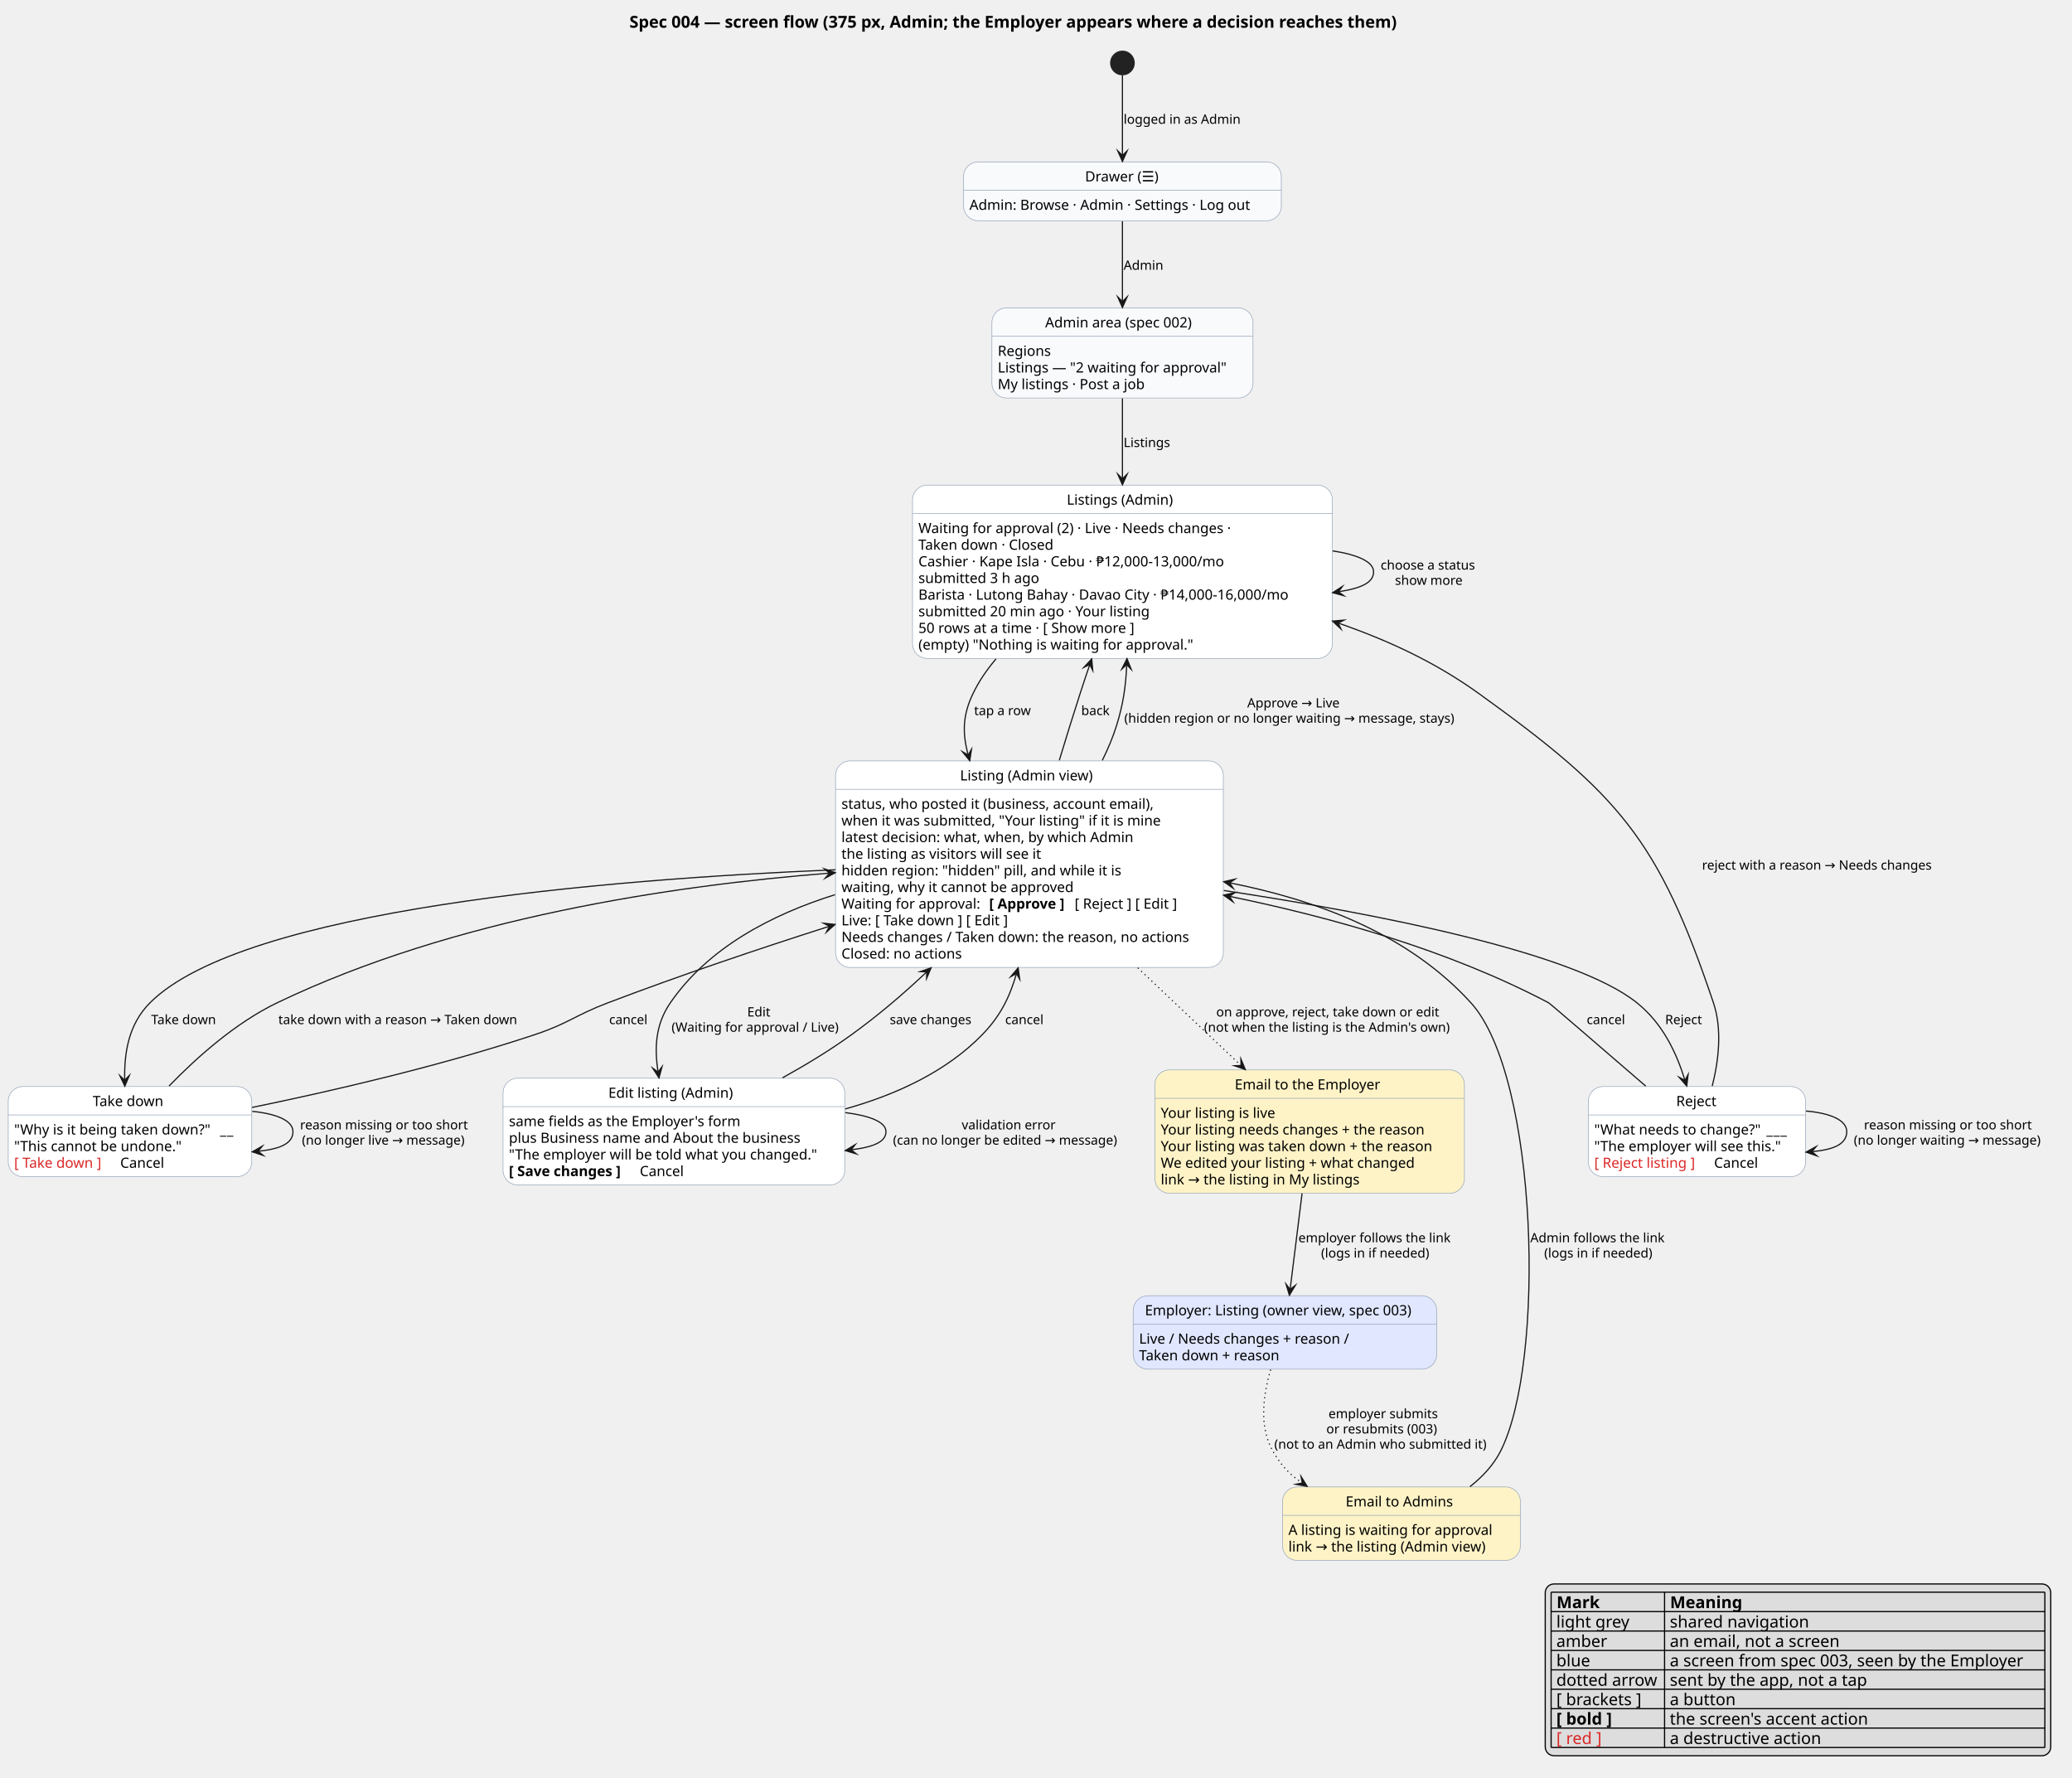
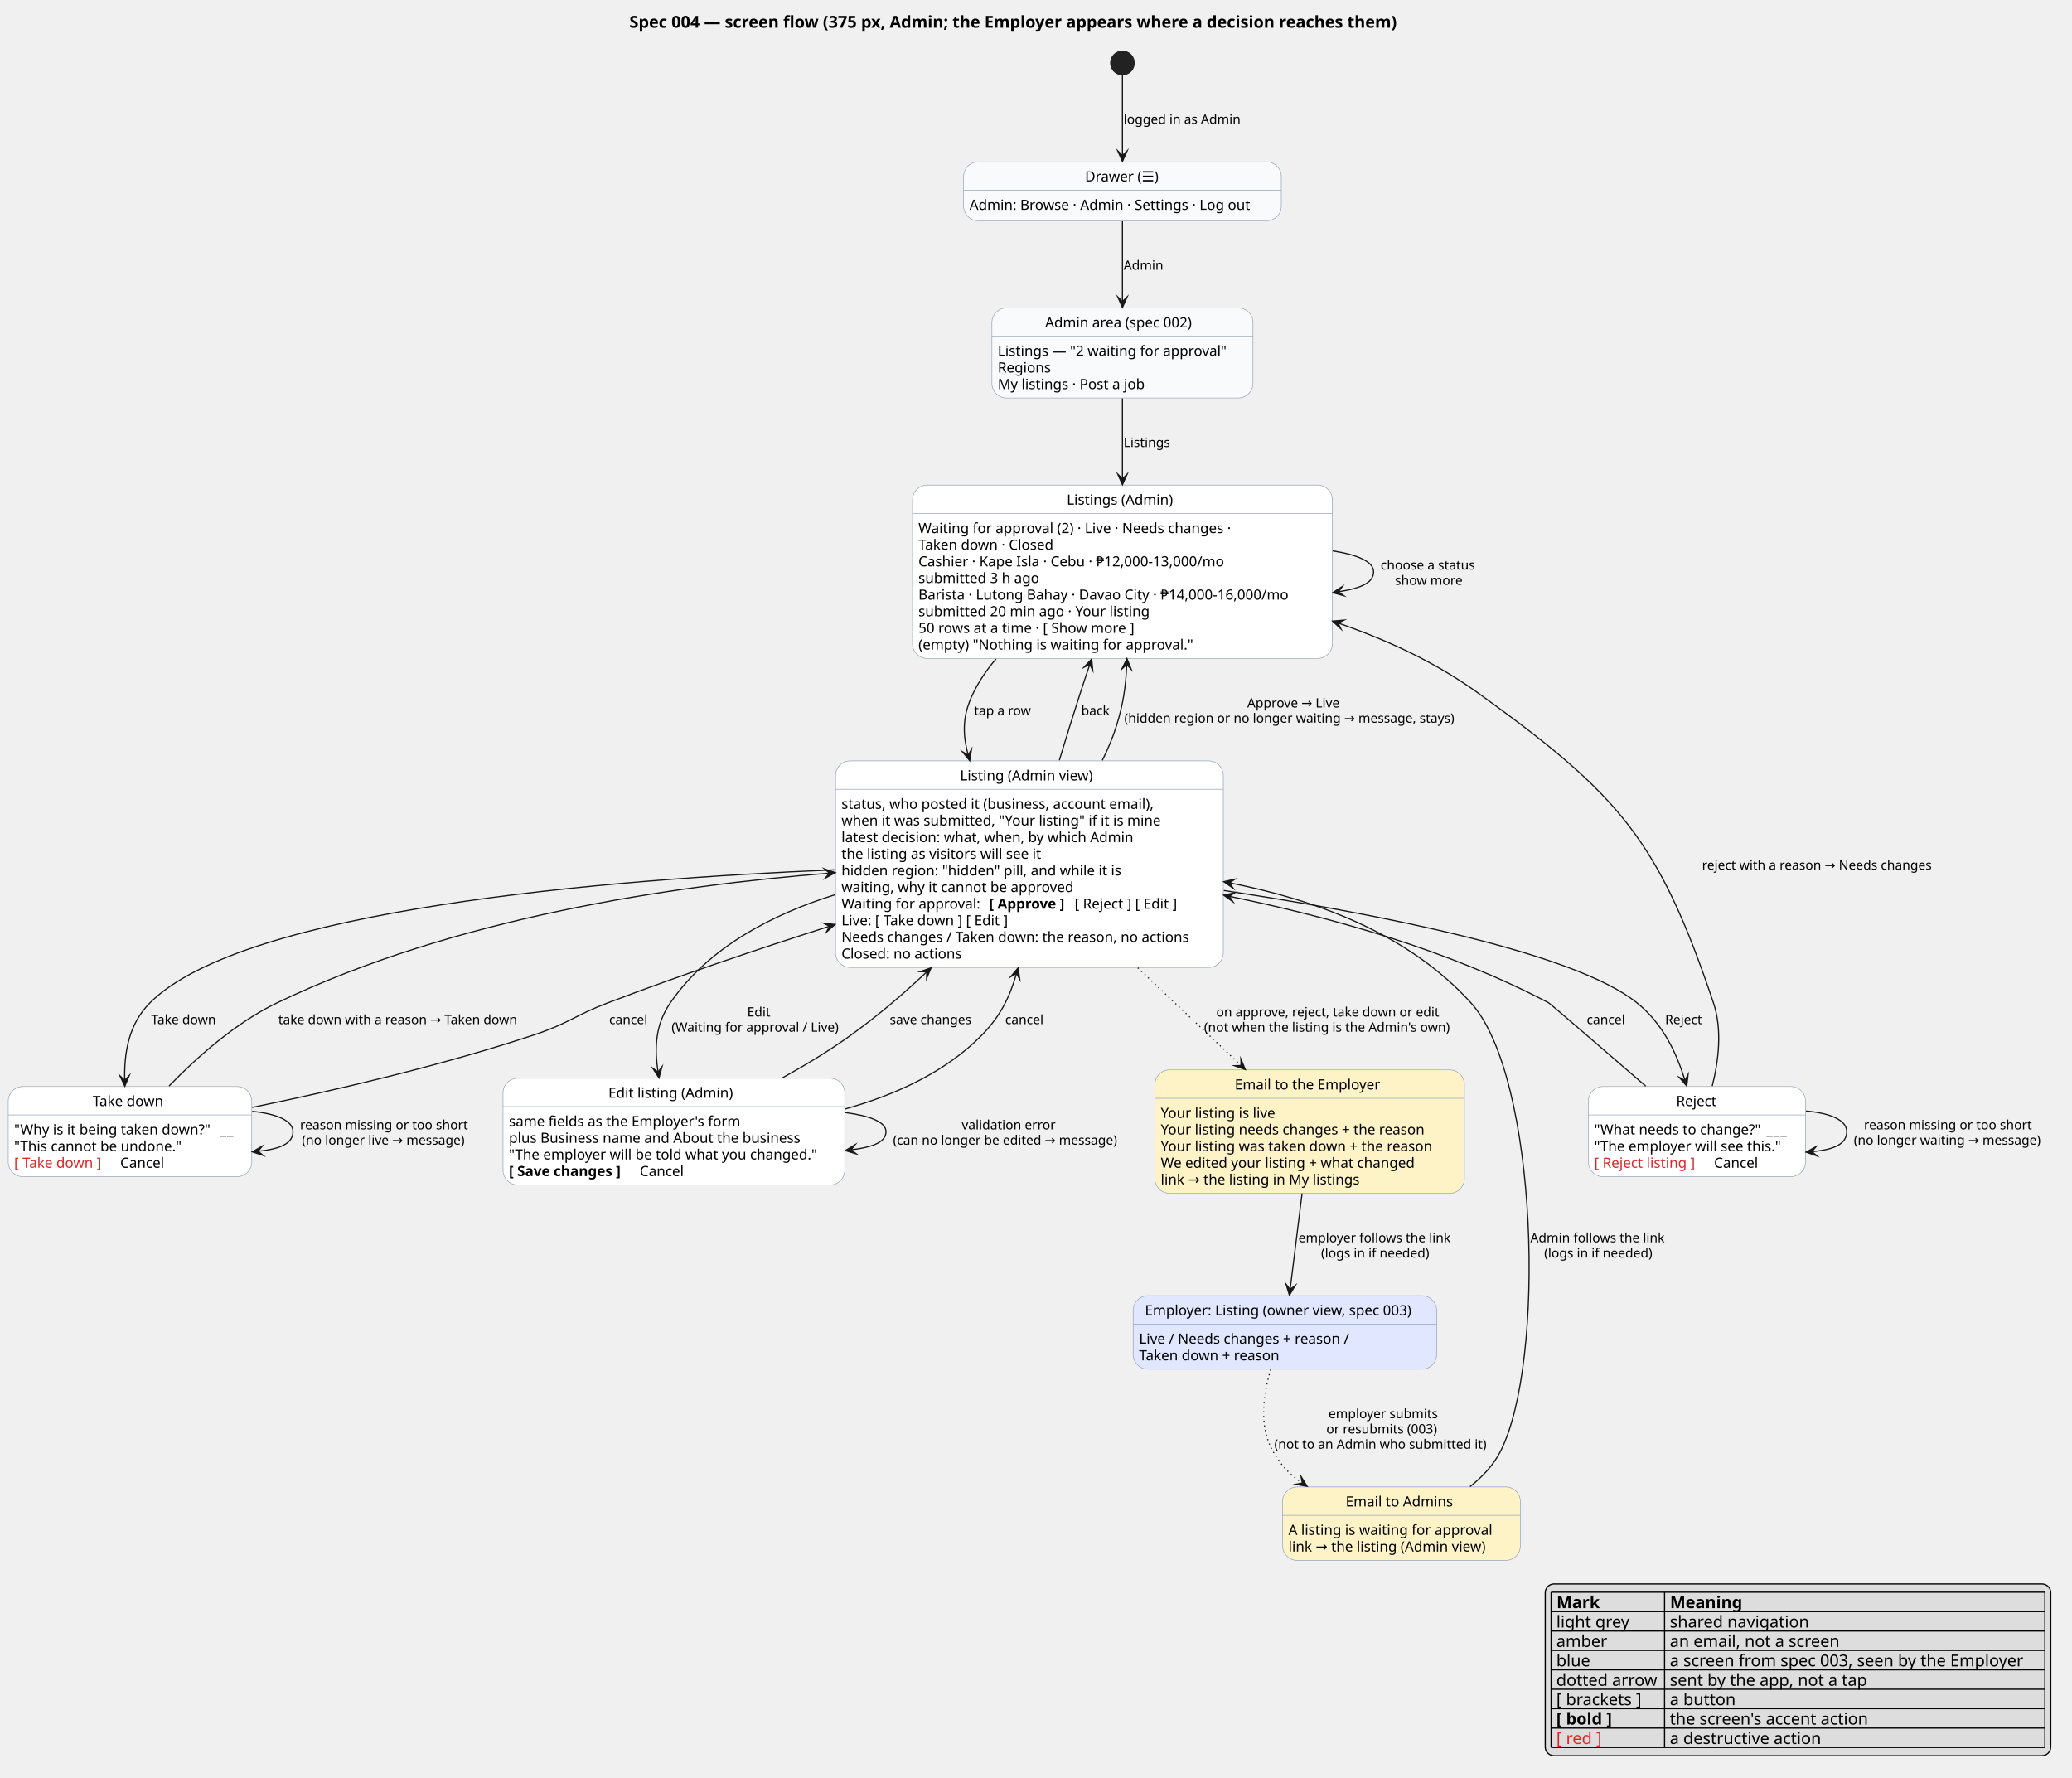
<svg xmlns="http://www.w3.org/2000/svg" version="1.1" data-diagram-type="STATE" style="width:1760px;height:1510px;background:#FFFFFF;" width="1760px" height="1510px" viewBox="0 0 1760 1510" zoomAndPan="magnify" preserveAspectRatio="none" contentStyleType="text/css">
  <defs />
  <g font-family="sans-serif" lengthAdjust="spacing">
    <g class="title" data-source-line="15">
      <text x="534.658" y="23.535" fill="#000" font-size="14" textLength="684.64" font-weight="700">Spec 004 — screen flow (375 px, Admin; the Employer appears where a decision reaches them)</text>
    </g>
    <g class="entity" data-qualified-name="Drawer" id="ent0001" data-source-line="17">
      <rect x="818.48" y="137.488" width="269.896" height="50" fill="#F8FAFC" style="stroke:#94A3B8;stroke-width:0.5;" rx="12.5" ry="12.5" />
      <line x1="818.48" y1="161.621" x2="1088.376" y2="161.621" style="stroke:#94A3B8;stroke-width:0.5;" />
      <text x="921.668" y="154.09" fill="#000" font-size="12" textLength="63.521">Drawer (☰)</text>
      <text x="823.48" y="178.223" fill="#000" font-size="12" textLength="249.896">Admin: Browse · Admin · Settings · Log out</text>
    </g>
    <g class="entity" data-qualified-name="AdminArea" id="ent0002" data-source-line="20">
      <rect x="842.54" y="261.488" width="221.768" height="76.531" fill="#F8FAFC" style="stroke:#94A3B8;stroke-width:0.5;" rx="12.5" ry="12.5" />
      <line x1="842.54" y1="285.621" x2="1064.308" y2="285.621" style="stroke:#94A3B8;stroke-width:0.5;" />
      <text x="887.793" y="278.09" fill="#000" font-size="12" textLength="131.262">Admin area (spec 002)</text>
-       <text x="847.54" y="302.223" fill="#000" font-size="12" textLength="46.16">Regions</text>
-       <text x="847.54" y="316.355" fill="#000" font-size="12" textLength="201.768">Listings — "2 waiting for approval"</text>
+       <text x="847.54" y="302.223" fill="#000" font-size="12" textLength="201.768">Listings — "2 waiting for approval"</text>
+       <text x="847.54" y="316.355" fill="#000" font-size="12" textLength="46.16">Regions</text>
      <text x="847.54" y="330.488" fill="#000" font-size="12" textLength="131.256">My listings · Post a job</text>
    </g>
    <g class="entity" data-qualified-name="Listings" id="ent0003" data-source-line="25">
      <rect x="775.11" y="412.018" width="356.639" height="147.195" fill="#FFF" style="stroke:#94A3B8;stroke-width:0.5;" rx="12.5" ry="12.5" />
      <line x1="775.11" y1="436.151" x2="1131.749" y2="436.151" style="stroke:#94A3B8;stroke-width:0.5;" />
      <text x="906.159" y="428.62" fill="#000" font-size="12" textLength="94.541">Listings (Admin)</text>
      <text x="780.11" y="452.753" fill="#000" font-size="12" textLength="277.84">Waiting for approval (2) · Live · Needs changes ·</text>
      <text x="780.11" y="466.885" fill="#000" font-size="12" textLength="121.664">Taken down · Closed</text>
      <text x="780.11" y="481.018" fill="#000" font-size="12" textLength="282.756">Cashier · Kape Isla · Cebu · ₱12,000-13,000/mo</text>
      <text x="780.11" y="495.151" fill="#000" font-size="12" textLength="106.91">submitted 3 h ago</text>
      <text x="780.11" y="509.284" fill="#000" font-size="12" textLength="336.639">Barista · Lutong Bahay · Davao City · ₱14,000-16,000/mo</text>
      <text x="780.11" y="523.417" fill="#000" font-size="12" textLength="207.504">submitted 20 min ago · Your listing</text>
      <text x="780.11" y="537.55" fill="#000" font-size="12" textLength="192.879">50 rows at a time · [ Show more ]</text>
      <text x="780.11" y="551.682" fill="#000" font-size="12" textLength="241.148">(empty) "Nothing is waiting for approval."</text>
    </g>
    <g class="entity" data-qualified-name="Review" id="ent0004" data-source-line="35">
      <rect x="709.74" y="646.218" width="329.363" height="175.461" fill="#FFF" style="stroke:#94A3B8;stroke-width:0.5;" rx="12.5" ry="12.5" />
      <line x1="709.74" y1="670.351" x2="1039.103" y2="670.351" style="stroke:#94A3B8;stroke-width:0.5;" />
      <text x="815.506" y="662.82" fill="#000" font-size="12" textLength="117.832">Listing (Admin view)</text>
      <text x="714.74" y="686.953" fill="#000" font-size="12" textLength="277.131">status, who posted it (business, account email),</text>
      <text x="714.74" y="701.085" fill="#000" font-size="12" textLength="284.086">when it was submitted, "Your listing" if it is mine</text>
      <text x="714.74" y="715.218" fill="#000" font-size="12" textLength="258.469">latest decision: what, when, by which Admin</text>
      <text x="714.74" y="729.351" fill="#000" font-size="12" textLength="179.338">the listing as visitors will see it</text>
      <text x="714.74" y="743.484" fill="#000" font-size="12" textLength="248.256">hidden region: "hidden" pill, and while it is</text>
      <text x="714.74" y="757.617" fill="#000" font-size="12" textLength="204.158">waiting, why it cannot be approved</text>
      <text x="714.74" y="771.75" fill="#000" font-size="12" textLength="121.652">Waiting for approval:</text>
      <text x="840.189" y="771.75" fill="#000" font-size="12" textLength="68.813" font-weight="700">[ Approve ]</text>
      <text x="912.799" y="771.75" fill="#000" font-size="12" textLength="91.852">[ Reject ] [ Edit ]</text>
      <text x="714.74" y="785.882" fill="#000" font-size="12" textLength="150.293">Live: [ Take down ] [ Edit ]</text>
      <text x="714.74" y="800.015" fill="#000" font-size="12" textLength="309.363">Needs changes / Taken down: the reason, no actions</text>
      <text x="714.74" y="814.148" fill="#000" font-size="12" textLength="107.373">Closed: no actions</text>
    </g>
    <g class="entity" data-qualified-name="Reject" id="ent0005" data-source-line="47">
      <rect x="1349.19" y="922.808" width="184.479" height="76.531" fill="#FFF" style="stroke:#94A3B8;stroke-width:0.5;" rx="12.5" ry="12.5" />
      <line x1="1349.19" y1="946.941" x2="1533.669" y2="946.941" style="stroke:#94A3B8;stroke-width:0.5;" />
      <text x="1423.807" y="939.41" fill="#000" font-size="12" textLength="35.244">Reject</text>
      <text x="1354.19" y="963.543" fill="#000" font-size="12" textLength="142.43">"What needs to change?"</text>
      <text x="1500.417" y="963.543" fill="#000" font-size="12" text-decoration="underline">_</text>
      <text x="1506.417" y="963.543" fill="#000" font-size="12" text-decoration="underline">_</text>
      <text x="1512.417" y="963.543" fill="#000" font-size="12">_</text>
      <text x="1354.19" y="977.675" fill="#000" font-size="12" textLength="164.479">"The employer will see this."</text>
      <text x="1354.19" y="991.808" fill="#DC2626" font-size="12" textLength="90.381">[ Reject listing ]</text>
      <text x="1455.961" y="991.808" fill="#000" font-size="12" textLength="38.678">Cancel</text>
    </g>
    <g class="entity" data-qualified-name="TakeDown" id="ent0006" data-source-line="52">
      <rect x="7" y="922.808" width="206.85" height="76.531" fill="#FFF" style="stroke:#94A3B8;stroke-width:0.5;" rx="12.5" ry="12.5" />
      <line x1="7" y1="946.941" x2="213.85" y2="946.941" style="stroke:#94A3B8;stroke-width:0.5;" />
      <text x="78.761" y="939.41" fill="#000" font-size="12" textLength="63.328">Take down</text>
      <text x="12" y="963.543" fill="#000" font-size="12" textLength="171.053">"Why is it being taken down?"</text>
      <text x="186.85" y="963.543" fill="#000" font-size="12" text-decoration="underline">_</text>
      <text x="192.85" y="963.543" fill="#000" font-size="12">_</text>
      <text x="12" y="977.675" fill="#000" font-size="12" textLength="146.49">"This cannot be undone."</text>
      <text x="12" y="991.808" fill="#DC2626" font-size="12" textLength="78.727">[ Take down ]</text>
      <text x="102.117" y="991.808" fill="#000" font-size="12" textLength="38.678">Cancel</text>
    </g>
    <g class="entity" data-qualified-name="Edit" id="ent0007" data-source-line="57">
      <rect x="427.29" y="915.738" width="290.264" height="90.664" fill="#FFF" style="stroke:#94A3B8;stroke-width:0.5;" rx="12.5" ry="12.5" />
      <line x1="427.29" y1="939.871" x2="717.554" y2="939.871" style="stroke:#94A3B8;stroke-width:0.5;" />
      <text x="516.769" y="932.34" fill="#000" font-size="12" textLength="111.305">Edit listing (Admin)</text>
      <text x="432.29" y="956.473" fill="#000" font-size="12" textLength="203.414">same fields as the Employer's form</text>
      <text x="432.29" y="970.605" fill="#000" font-size="12" textLength="255.973">plus Business name and About the business</text>
      <text x="432.29" y="984.738" fill="#000" font-size="12" textLength="270.264">"The employer will be told what you changed."</text>
      <text x="432.29" y="998.871" fill="#000" font-size="12" textLength="99.756" font-weight="700">[ Save changes ]</text>
      <text x="543.436" y="998.871" fill="#000" font-size="12" textLength="38.678">Cancel</text>
    </g>
    <g class="entity" data-qualified-name="MailEmployer" id="ent0008" data-source-line="63">
      <rect x="980.97" y="908.678" width="262.912" height="104.797" fill="#FEF3C7" style="stroke:#94A3B8;stroke-width:0.5;" rx="12.5" ry="12.5" />
      <line x1="980.97" y1="932.811" x2="1243.882" y2="932.811" style="stroke:#94A3B8;stroke-width:0.5;" />
      <text x="1048.872" y="925.28" fill="#000" font-size="12" textLength="127.107">Email to the Employer</text>
      <text x="985.97" y="949.413" fill="#000" font-size="12" textLength="103.957">Your listing is live</text>
      <text x="985.97" y="963.545" fill="#000" font-size="12" textLength="235.688">Your listing needs changes + the reason</text>
      <text x="985.97" y="977.678" fill="#000" font-size="12" textLength="242.912">Your listing was taken down + the reason</text>
      <text x="985.97" y="991.811" fill="#000" font-size="12" textLength="224.842">We edited your listing + what changed</text>
      <text x="985.97" y="1005.944" fill="#000" font-size="12" textLength="180.322">link → the listing in My listings</text>
    </g>
    <g class="entity" data-qualified-name="MailAdmins" id="ent0009" data-source-line="70">
      <rect x="1089.41" y="1262.868" width="202.033" height="62.398" fill="#FEF3C7" style="stroke:#94A3B8;stroke-width:0.5;" rx="12.5" ry="12.5" />
      <line x1="1089.41" y1="1287.001" x2="1291.443" y2="1287.001" style="stroke:#94A3B8;stroke-width:0.5;" />
      <text x="1143.03" y="1279.47" fill="#000" font-size="12" textLength="94.793">Email to Admins</text>
      <text x="1094.41" y="1303.603" fill="#000" font-size="12" textLength="182.033">A listing is waiting for approval</text>
      <text x="1094.41" y="1317.735" fill="#000" font-size="12" textLength="178.313">link → the listing (Admin view)</text>
    </g>
    <g class="entity" data-qualified-name="Owner" id="ent0010" data-source-line="74">
      <rect x="962.55" y="1100.468" width="257.756" height="62.398" fill="#E0E7FF" style="stroke:#94A3B8;stroke-width:0.5;" rx="12.5" ry="12.5" />
      <line x1="962.55" y1="1124.601" x2="1220.306" y2="1124.601" style="stroke:#94A3B8;stroke-width:0.5;" />
      <text x="972.55" y="1117.07" fill="#000" font-size="12" textLength="237.756">Employer: Listing (owner view, spec 003)</text>
      <text x="967.55" y="1141.203" fill="#000" font-size="12" textLength="190.688">Live / Needs changes + reason /</text>
      <text x="967.55" y="1155.335" fill="#000" font-size="12" textLength="127.066">Taken down + reason</text>
    </g>
    <g class="start_entity" data-qualified-name=".start." id="ent0011" data-source-line="78">
      <ellipse cx="953.42" cy="53.488" rx="10" ry="10" fill="#222" style="stroke:#222;stroke-width:1;" />
    </g>
    <g class="link" data-entity-1="ent0011" data-entity-2="ent0001" id="lnk12" data-source-line="78" data-link-type="dependency">
      <path d="M953.42,63.978 C953.42,80.248 953.42,108.918 953.42,132.108" style="stroke:#181818;stroke-width:1;" fill="none" id="*start*-to-Drawer" />
      <polygon points="953.42,137.108,957.42,128.108,953.42,132.108,949.42,128.108,953.42,137.108" fill="#181818" style="stroke:#181818;stroke-width:1;stroke-linejoin:miter;stroke-miterlimit:10;" />
      <text x="954.42" y="105.123" fill="#000" font-size="11" textLength="103.625">logged in as Admin</text>
    </g>
    <g class="link" data-entity-1="ent0001" data-entity-2="ent0002" id="lnk13" data-source-line="79" data-link-type="dependency">
      <path d="M953.42,187.978 C953.42,208.388 953.42,232.778 953.42,256.158" style="stroke:#181818;stroke-width:1;" fill="none" id="Drawer-to-AdminArea" />
      <polygon points="953.42,261.158,957.42,252.158,953.42,256.158,949.42,252.158,953.42,261.158" fill="#181818" style="stroke:#181818;stroke-width:1;stroke-linejoin:miter;stroke-miterlimit:10;" />
      <text x="954.42" y="229.123" fill="#000" font-size="11" textLength="34.789">Admin</text>
    </g>
    <g class="link" data-entity-1="ent0002" data-entity-2="ent0003" id="lnk14" data-source-line="80" data-link-type="dependency">
      <path d="M953.42,338.408 C953.42,359.518 953.42,381.588 953.42,406.688" style="stroke:#181818;stroke-width:1;" fill="none" id="AdminArea-to-Listings" />
      <polygon points="953.42,411.688,957.42,402.688,953.42,406.688,949.42,402.688,953.42,411.688" fill="#181818" style="stroke:#181818;stroke-width:1;stroke-linejoin:miter;stroke-miterlimit:10;" />
      <text x="954.42" y="379.653" fill="#000" font-size="11" textLength="41.239">Listings</text>
    </g>
    <g class="link" data-entity-1="ent0003" data-entity-2="ent0003" id="lnk15" data-source-line="81" data-link-type="dependency">
      <path d="M1131.99,467.858 C1153.03,471.108 1166.74,477.028 1166.74,485.618 C1166.74,494.198 1157.971,499.353 1136.931,502.613" style="stroke:#181818;stroke-width:1;" fill="none" id="Listings-to-Listings" />
      <polygon points="1131.99,503.378,1141.496,505.953,1136.931,502.613,1140.271,498.047,1131.99,503.378" fill="#181818" style="stroke:#181818;stroke-width:1;stroke-linejoin:miter;stroke-miterlimit:10;" />
      <text x="1172.74" y="483.753" fill="#000" font-size="11" textLength="83.091">choose a status</text>
      <text x="1184.884" y="496.708" fill="#000" font-size="11" textLength="58.803">show more</text>
    </g>
    <g class="link" data-entity-1="ent0003" data-entity-2="ent0004" id="lnk16" data-source-line="82" data-link-type="dependency">
      <path d="M846.03,559.648 C838.26,568.728 831.5,578.598 826.42,589.218 C817.86,607.138 817.218,622.163 822.408,641.253" style="stroke:#181818;stroke-width:1;" fill="none" id="Listings-to-Review" />
      <polygon points="823.72,646.078,825.219,636.344,822.408,641.253,817.499,638.443,823.72,646.078" fill="#181818" style="stroke:#181818;stroke-width:1;stroke-linejoin:miter;stroke-miterlimit:10;" />
      <text x="827.42" y="607.353" fill="#000" font-size="11" textLength="49.881">tap a row</text>
    </g>
    <g class="link" data-entity-1="ent0004" data-entity-2="ent0003" id="lnk17" data-source-line="83" data-link-type="dependency">
      <path d="M899.81,645.718 C905.45,627.018 911.51,607.418 917.42,589.218 C920.54,579.608 922.305,574.267 925.715,564.347" style="stroke:#181818;stroke-width:1;" fill="none" id="Review-to-Listings" />
      <polygon points="927.34,559.618,920.632,566.829,925.715,564.347,928.197,569.43,927.34,559.618" fill="#181818" style="stroke:#181818;stroke-width:1;stroke-linejoin:miter;stroke-miterlimit:10;" />
      <text x="918.42" y="607.353" fill="#000" font-size="11" textLength="25.062">back</text>
    </g>
    <g class="link" data-entity-1="ent0004" data-entity-2="ent0003" id="lnk18" data-source-line="84" data-link-type="dependency">
      <path d="M936.33,645.778 C941.14,636.128 945.32,626.178 948.42,616.218 C954.01,598.258 956.278,583.234 957.078,564.384" style="stroke:#181818;stroke-width:1;" fill="none" id="Review-to-Listings-1" />
      <polygon points="957.29,559.388,952.912,568.211,957.078,564.384,960.905,568.55,957.29,559.388" fill="#181818" style="stroke:#181818;stroke-width:1;stroke-linejoin:miter;stroke-miterlimit:10;" />
      <text x="1059.421" y="600.853" fill="#000" font-size="11" textLength="83.343">Approve → Live</text>
      <text x="955.01" y="613.808" fill="#000" font-size="11" textLength="292.166">(hidden region or no longer waiting → message, stays)</text>
    </g>
    <g class="link" data-entity-1="ent0004" data-entity-2="ent0005" id="lnk19" data-source-line="85" data-link-type="dependency">
      <path d="M1039.59,756.318 C1169.36,775.978 1336.81,808.608 1390.42,851.678 C1412.4,869.328 1423.915,893.884 1431.285,917.584" style="stroke:#181818;stroke-width:1;" fill="none" id="Review-to-Reject" />
      <polygon points="1432.77,922.358,1433.917,912.576,1431.285,917.584,1426.278,914.952,1432.77,922.358" fill="#181818" style="stroke:#181818;stroke-width:1;stroke-linejoin:miter;stroke-miterlimit:10;" />
      <text x="1414.41" y="869.813" fill="#000" font-size="11" textLength="32.307">Reject</text>
    </g>
    <g class="link" data-entity-1="ent0005" data-entity-2="ent0004" id="lnk22" data-source-line="88" data-link-type="dependency">
      <path d="M1397.94,922.468 C1362,891.418 1316.65,852.318 1315.42,851.678 C1229.66,806.528 1130.018,778.874 1044.248,761.254" style="stroke:#181818;stroke-width:1;" fill="none" id="Reject-to-Review" />
      <polygon points="1039.35,760.248,1047.361,765.978,1044.248,761.254,1048.971,758.141,1039.35,760.248" fill="#181818" style="stroke:#181818;stroke-width:1;stroke-linejoin:miter;stroke-miterlimit:10;" />
      <text x="1347.78" y="869.813" fill="#000" font-size="11" textLength="33.478">cancel</text>
    </g>
    <g class="link" data-entity-1="ent0005" data-entity-2="ent0003" id="lnk20" data-source-line="86" data-link-type="dependency">
      <path d="M1454.42,922.388 C1459.75,901.158 1463.08,874.428 1455.42,851.678 C1408.77,712.918 1375.2,674.778 1256.42,589.218 C1219.47,562.598 1179.834,544.138 1136.584,529.128" style="stroke:#181818;stroke-width:1;" fill="none" id="Reject-to-Listings" />
      <polygon points="1131.86,527.488,1139.051,534.218,1136.584,529.128,1141.674,526.66,1131.86,527.488" fill="#181818" style="stroke:#181818;stroke-width:1;stroke-linejoin:miter;stroke-miterlimit:10;" />
      <text x="1445.73" y="738.583" fill="#000" font-size="11" textLength="203.172">reject with a reason → Needs changes</text>
    </g>
    <g class="link" data-entity-1="ent0005" data-entity-2="ent0005" id="lnk21" data-source-line="87" data-link-type="dependency">
      <path d="M1534.07,943.618 C1554.12,945.328 1568.66,951.148 1568.66,961.068 C1568.66,970.998 1559.102,976.396 1539.052,978.096" style="stroke:#181818;stroke-width:1;" fill="none" id="Reject-to-Reject" />
      <polygon points="1534.07,978.518,1543.376,981.744,1539.052,978.096,1542.7,973.772,1534.07,978.518" fill="#181818" style="stroke:#181818;stroke-width:1;stroke-linejoin:miter;stroke-miterlimit:10;" />
      <text x="1583.289" y="959.203" fill="#000" font-size="11" textLength="148.038">reason missing or too short</text>
      <text x="1574.66" y="972.158" fill="#000" font-size="11" textLength="165.295">(no longer waiting → message)</text>
    </g>
    <g class="link" data-entity-1="ent0004" data-entity-2="ent0006" id="lnk23" data-source-line="89" data-link-type="dependency">
      <path d="M709.59,738.708 C514.78,746.798 206.98,772.168 127.42,851.678 C109.24,869.858 105.385,894.01 105.925,917.5" style="stroke:#181818;stroke-width:1;" fill="none" id="Review-to-TakeDown" />
      <polygon points="106.04,922.498,109.832,913.409,105.925,917.5,101.834,913.593,106.04,922.498" fill="#181818" style="stroke:#181818;stroke-width:1;stroke-linejoin:miter;stroke-miterlimit:10;" />
      <text x="128.42" y="869.813" fill="#000" font-size="11" textLength="58.051">Take down</text>
    </g>
    <g class="link" data-entity-1="ent0006" data-entity-2="ent0004" id="lnk24" data-source-line="90" data-link-type="dependency">
      <path d="M143.6,922.358 C166.89,898.338 200.08,868.638 235.42,851.678 C385.89,779.448 570.965,752.112 704.555,741.572" style="stroke:#181818;stroke-width:1;" fill="none" id="TakeDown-to-Review" />
      <polygon points="709.54,741.178,700.253,737.899,704.555,741.572,700.882,745.874,709.54,741.178" fill="#181818" style="stroke:#181818;stroke-width:1;stroke-linejoin:miter;stroke-miterlimit:10;" />
      <text x="236.42" y="869.813" fill="#000" font-size="11" textLength="213.055">take down with a reason → Taken down</text>
    </g>
    <g class="link" data-entity-1="ent0006" data-entity-2="ent0004" id="lnk26" data-source-line="92" data-link-type="dependency">
      <path d="M214.12,940.568 C283.1,926.378 375.24,905.048 454.42,878.678 C482.94,869.178 488.33,862.348 516.42,851.678 C578.76,827.998 643.497,806.18 704.547,786.67" style="stroke:#181818;stroke-width:1;" fill="none" id="TakeDown-to-Review-1" />
      <polygon points="709.31,785.148,699.519,784.078,704.547,786.67,701.955,791.698,709.31,785.148" fill="#181818" style="stroke:#181818;stroke-width:1;stroke-linejoin:miter;stroke-miterlimit:10;" />
      <text x="517.42" y="869.813" fill="#000" font-size="11" textLength="33.478">cancel</text>
    </g>
    <g class="link" data-entity-1="ent0006" data-entity-2="ent0006" id="lnk25" data-source-line="91" data-link-type="dependency">
      <path d="M214.26,943.888 C234.49,945.888 248.85,951.618 248.85,961.068 C248.85,970.528 239.466,975.766 219.236,977.766" style="stroke:#181818;stroke-width:1;" fill="none" id="TakeDown-to-TakeDown" />
      <polygon points="214.26,978.258,223.61,981.353,219.236,977.766,222.823,973.392,214.26,978.258" fill="#181818" style="stroke:#181818;stroke-width:1;stroke-linejoin:miter;stroke-miterlimit:10;" />
      <text x="254.85" y="959.203" fill="#000" font-size="11" textLength="148.038">reason missing or too short</text>
      <text x="256.485" y="972.158" fill="#000" font-size="11" textLength="144.767">(no longer live → message)</text>
    </g>
    <g class="link" data-entity-1="ent0004" data-entity-2="ent0007" id="lnk27" data-source-line="93" data-link-type="dependency">
      <path d="M709.28,759.868 C655.67,776.658 601.72,804.728 569.42,851.678 C556.83,869.978 555.72,889.498 559,910.548" style="stroke:#181818;stroke-width:1;" fill="none" id="Review-to-Edit" />
      <polygon points="559.77,915.488,562.337,905.98,559,910.548,554.432,907.211,559.77,915.488" fill="#181818" style="stroke:#181818;stroke-width:1;stroke-linejoin:miter;stroke-miterlimit:10;" />
      <text x="634.723" y="863.313" fill="#000" font-size="11" textLength="20.179">Edit</text>
      <text x="570.42" y="876.268" fill="#000" font-size="11" textLength="148.785">(Waiting for approval / Live)</text>
    </g>
    <g class="link" data-entity-1="ent0007" data-entity-2="ent0004" id="lnk28" data-source-line="94" data-link-type="dependency">
      <path d="M664.63,915.428 C684.63,904.368 705.22,891.878 723.42,878.678 C746.57,861.888 766.165,845.191 787.235,825.401" style="stroke:#181818;stroke-width:1;" fill="none" id="Edit-to-Review" />
      <polygon points="790.88,821.978,781.581,825.224,787.235,825.401,787.058,831.055,790.88,821.978" fill="#181818" style="stroke:#181818;stroke-width:1;stroke-linejoin:miter;stroke-miterlimit:10;" />
      <text x="755.77" y="869.813" fill="#000" font-size="11" textLength="70.941">save changes</text>
    </g>
    <g class="link" data-entity-1="ent0007" data-entity-2="ent0004" id="lnk30" data-source-line="96" data-link-type="dependency">
      <path d="M717.95,941.848 C760.33,929.998 803.49,910.548 834.42,878.678 C849.4,863.248 857.487,847.523 863.447,826.813" style="stroke:#181818;stroke-width:1;" fill="none" id="Edit-to-Review-1" />
      <polygon points="864.83,822.008,858.497,829.551,863.447,826.813,866.185,831.763,864.83,822.008" fill="#181818" style="stroke:#181818;stroke-width:1;stroke-linejoin:miter;stroke-miterlimit:10;" />
      <text x="853.81" y="869.813" fill="#000" font-size="11" textLength="33.478">cancel</text>
    </g>
    <g class="link" data-entity-1="ent0007" data-entity-2="ent0007" id="lnk29" data-source-line="95" data-link-type="dependency">
      <path d="M718.02,944.938 C738.69,947.548 752.56,952.928 752.56,961.068 C752.56,969.218 743.651,973.972 722.981,976.582" style="stroke:#181818;stroke-width:1;" fill="none" id="Edit-to-Edit" />
      <polygon points="718.02,977.208,727.45,980.049,722.981,976.582,726.448,972.112,718.02,977.208" fill="#181818" style="stroke:#181818;stroke-width:1;stroke-linejoin:miter;stroke-miterlimit:10;" />
      <text x="816.89" y="959.203" fill="#000" font-size="11" textLength="81.872">validation error</text>
      <text x="758.56" y="972.158" fill="#000" font-size="11" textLength="198.532">(can no longer be edited → message)</text>
    </g>
    <g class="link" data-entity-1="ent0004" data-entity-2="ent0008" id="lnk31" data-source-line="98" data-link-type="dependency">
      <path d="M966.44,821.988 C997.31,851.188 1027.107,879.373 1054.177,904.973" style="stroke:#181818;stroke-width:1;stroke-dasharray:1,3;" fill="none" id="Review-to-MailEmployer" />
      <polygon points="1057.81,908.408,1054.019,899.318,1054.177,904.973,1048.523,905.131,1057.81,908.408" fill="#181818" style="stroke:#181818;stroke-width:1;stroke-linejoin:miter;stroke-miterlimit:10;" />
      <text x="1033.093" y="863.313" fill="#000" font-size="11" textLength="197.613">on approve, reject, take down or edit</text>
      <text x="1022.74" y="876.268" fill="#000" font-size="11" textLength="218.319">(not when the listing is the Admin's own)</text>
    </g>
    <g class="link" data-entity-1="ent0008" data-entity-2="ent0010" id="lnk32" data-source-line="99" data-link-type="dependency">
      <path d="M1106.01,1013.578 C1102.49,1041.848 1098.858,1070.997 1095.858,1095.097" style="stroke:#181818;stroke-width:1;" fill="none" id="MailEmployer-to-Owner" />
      <polygon points="1095.24,1100.058,1100.321,1091.621,1095.858,1095.097,1092.382,1090.633,1095.24,1100.058" fill="#181818" style="stroke:#181818;stroke-width:1;stroke-linejoin:miter;stroke-miterlimit:10;" />
      <text x="1102.92" y="1055.103" fill="#000" font-size="11" textLength="134.761">employer follows the link</text>
      <text x="1122.157" y="1068.058" fill="#000" font-size="11" textLength="96.288">(logs in if needed)</text>
    </g>
    <g class="link" data-entity-1="ent0010" data-entity-2="ent0009" id="lnk33" data-source-line="100" data-link-type="dependency">
      <path d="M1079.33,1163.218 C1073.08,1184.198 1069.08,1211.938 1081.42,1232.868 C1088.46,1244.788 1094.651,1251.689 1106.191,1259.569" style="stroke:#181818;stroke-width:1;stroke-dasharray:1,3;" fill="none" id="Owner-to-MailAdmins" />
      <polygon points="1110.32,1262.388,1105.143,1254.01,1106.191,1259.569,1100.632,1260.616,1110.32,1262.388" fill="#181818" style="stroke:#181818;stroke-width:1;stroke-linejoin:miter;stroke-miterlimit:10;" />
      <text x="1128.466" y="1204.503" fill="#000" font-size="11" textLength="95.643">employer submits</text>
      <text x="1126.589" y="1217.458" fill="#000" font-size="11" textLength="99.397">or resubmits (003)</text>
      <text x="1082.42" y="1230.413" fill="#000" font-size="11" textLength="187.736">(not to an Admin who submitted it)</text>
    </g>
    <g class="link" data-entity-1="ent0009" data-entity-2="ent0004" id="lnk34" data-source-line="101" data-link-type="dependency">
      <path d="M1248.66,1262.628 C1259.04,1254.418 1268.44,1244.518 1274.42,1232.868 C1313.21,1157.358 1306.56,914.468 1249.42,851.678 C1195.96,792.918 1118.405,764.439 1044.405,749.789" style="stroke:#181818;stroke-width:1;" fill="none" id="MailAdmins-to-Review" />
      <polygon points="1039.5,748.818,1047.552,754.49,1044.405,749.789,1049.105,746.642,1039.5,748.818" fill="#181818" style="stroke:#181818;stroke-width:1;stroke-linejoin:miter;stroke-miterlimit:10;" />
      <text x="1299.85" y="1055.103" fill="#000" font-size="11" textLength="119.915">Admin follows the link</text>
      <text x="1311.664" y="1068.058" fill="#000" font-size="11" textLength="96.288">(logs in if needed)</text>
    </g>
    <g class="legend" data-source-line="103">
      <rect x="1312.557" y="1345.267" width="429.398" height="145.906" fill="#DDD" style="stroke:#000;stroke-width:1;" rx="7.5" ry="7.5" />
      <text x="1322.171" y="1365.802" fill="#000" font-size="14" textLength="36.162" font-weight="700">Mark</text>
      <text x="1418.531" y="1365.802" fill="#000" font-size="14" textLength="61.318" font-weight="700">Meaning</text>
      <text x="1321.987" y="1382.29" fill="#000" font-size="14" textLength="64.75">light grey</text>
      <text x="1418.346" y="1382.29" fill="#000" font-size="14" textLength="121.071">shared navigation</text>
      <text x="1321.987" y="1398.778" fill="#000" font-size="14" textLength="43.142">amber</text>
      <text x="1418.346" y="1398.778" fill="#000" font-size="14" textLength="149.844">an email, not a screen</text>
      <text x="1321.987" y="1415.267" fill="#000" font-size="14" textLength="29.347">blue</text>
      <text x="1418.346" y="1415.267" fill="#000" font-size="14" textLength="314.18">a screen from spec 003, seen by the Employer</text>
      <text x="1321.987" y="1431.755" fill="#000" font-size="14" textLength="87.5">dotted arrow</text>
      <text x="1418.346" y="1431.755" fill="#000" font-size="14" textLength="175.109">sent by the app, not a tap</text>
      <text x="1321.987" y="1448.243" fill="#000" font-size="14" textLength="75.763">[ brackets ]</text>
      <text x="1418.346" y="1448.243" fill="#000" font-size="14" textLength="57.422">a button</text>
      <text x="1317.557" y="1464.732" fill="#000" font-size="14"> </text>
      <text x="1321.987" y="1464.732" fill="#000" font-size="14" textLength="51.652" font-weight="700">[ bold ]</text>
      <text x="1373.639" y="1464.732" fill="#000" font-size="14"> </text>
      <text x="1418.346" y="1464.732" fill="#000" font-size="14" textLength="174.952">the screen's accent action</text>
      <text x="1317.557" y="1481.22" fill="#000" font-size="14"> </text>
      <text x="1321.987" y="1481.22" fill="#DC2626" font-size="14" textLength="40.305">[ red ]</text>
      <text x="1362.291" y="1481.22" fill="#000" font-size="14"> </text>
      <text x="1418.346" y="1481.22" fill="#000" font-size="14" textLength="132.966">a destructive action</text>
      <line x1="1317.557" y1="1352.267" x2="1736.955" y2="1352.267" style="stroke:#000;stroke-width:1;" />
      <line x1="1317.557" y1="1368.755" x2="1736.955" y2="1368.755" style="stroke:#000;stroke-width:1;" />
      <line x1="1317.557" y1="1385.243" x2="1736.955" y2="1385.243" style="stroke:#000;stroke-width:1;" />
      <line x1="1317.557" y1="1401.732" x2="1736.955" y2="1401.732" style="stroke:#000;stroke-width:1;" />
      <line x1="1317.557" y1="1418.22" x2="1736.955" y2="1418.22" style="stroke:#000;stroke-width:1;" />
      <line x1="1317.557" y1="1434.708" x2="1736.955" y2="1434.708" style="stroke:#000;stroke-width:1;" />
      <line x1="1317.557" y1="1451.196" x2="1736.955" y2="1451.196" style="stroke:#000;stroke-width:1;" />
      <line x1="1317.557" y1="1467.685" x2="1736.955" y2="1467.685" style="stroke:#000;stroke-width:1;" />
      <line x1="1317.557" y1="1484.173" x2="1736.955" y2="1484.173" style="stroke:#000;stroke-width:1;" />
      <line x1="1317.557" y1="1352.267" x2="1317.557" y2="1484.173" style="stroke:#000;stroke-width:1;" />
      <line x1="1413.916" y1="1352.267" x2="1413.916" y2="1484.173" style="stroke:#000;stroke-width:1;" />
      <line x1="1736.955" y1="1352.267" x2="1736.955" y2="1484.173" style="stroke:#000;stroke-width:1;" />
    </g>
  </g>
</svg>
